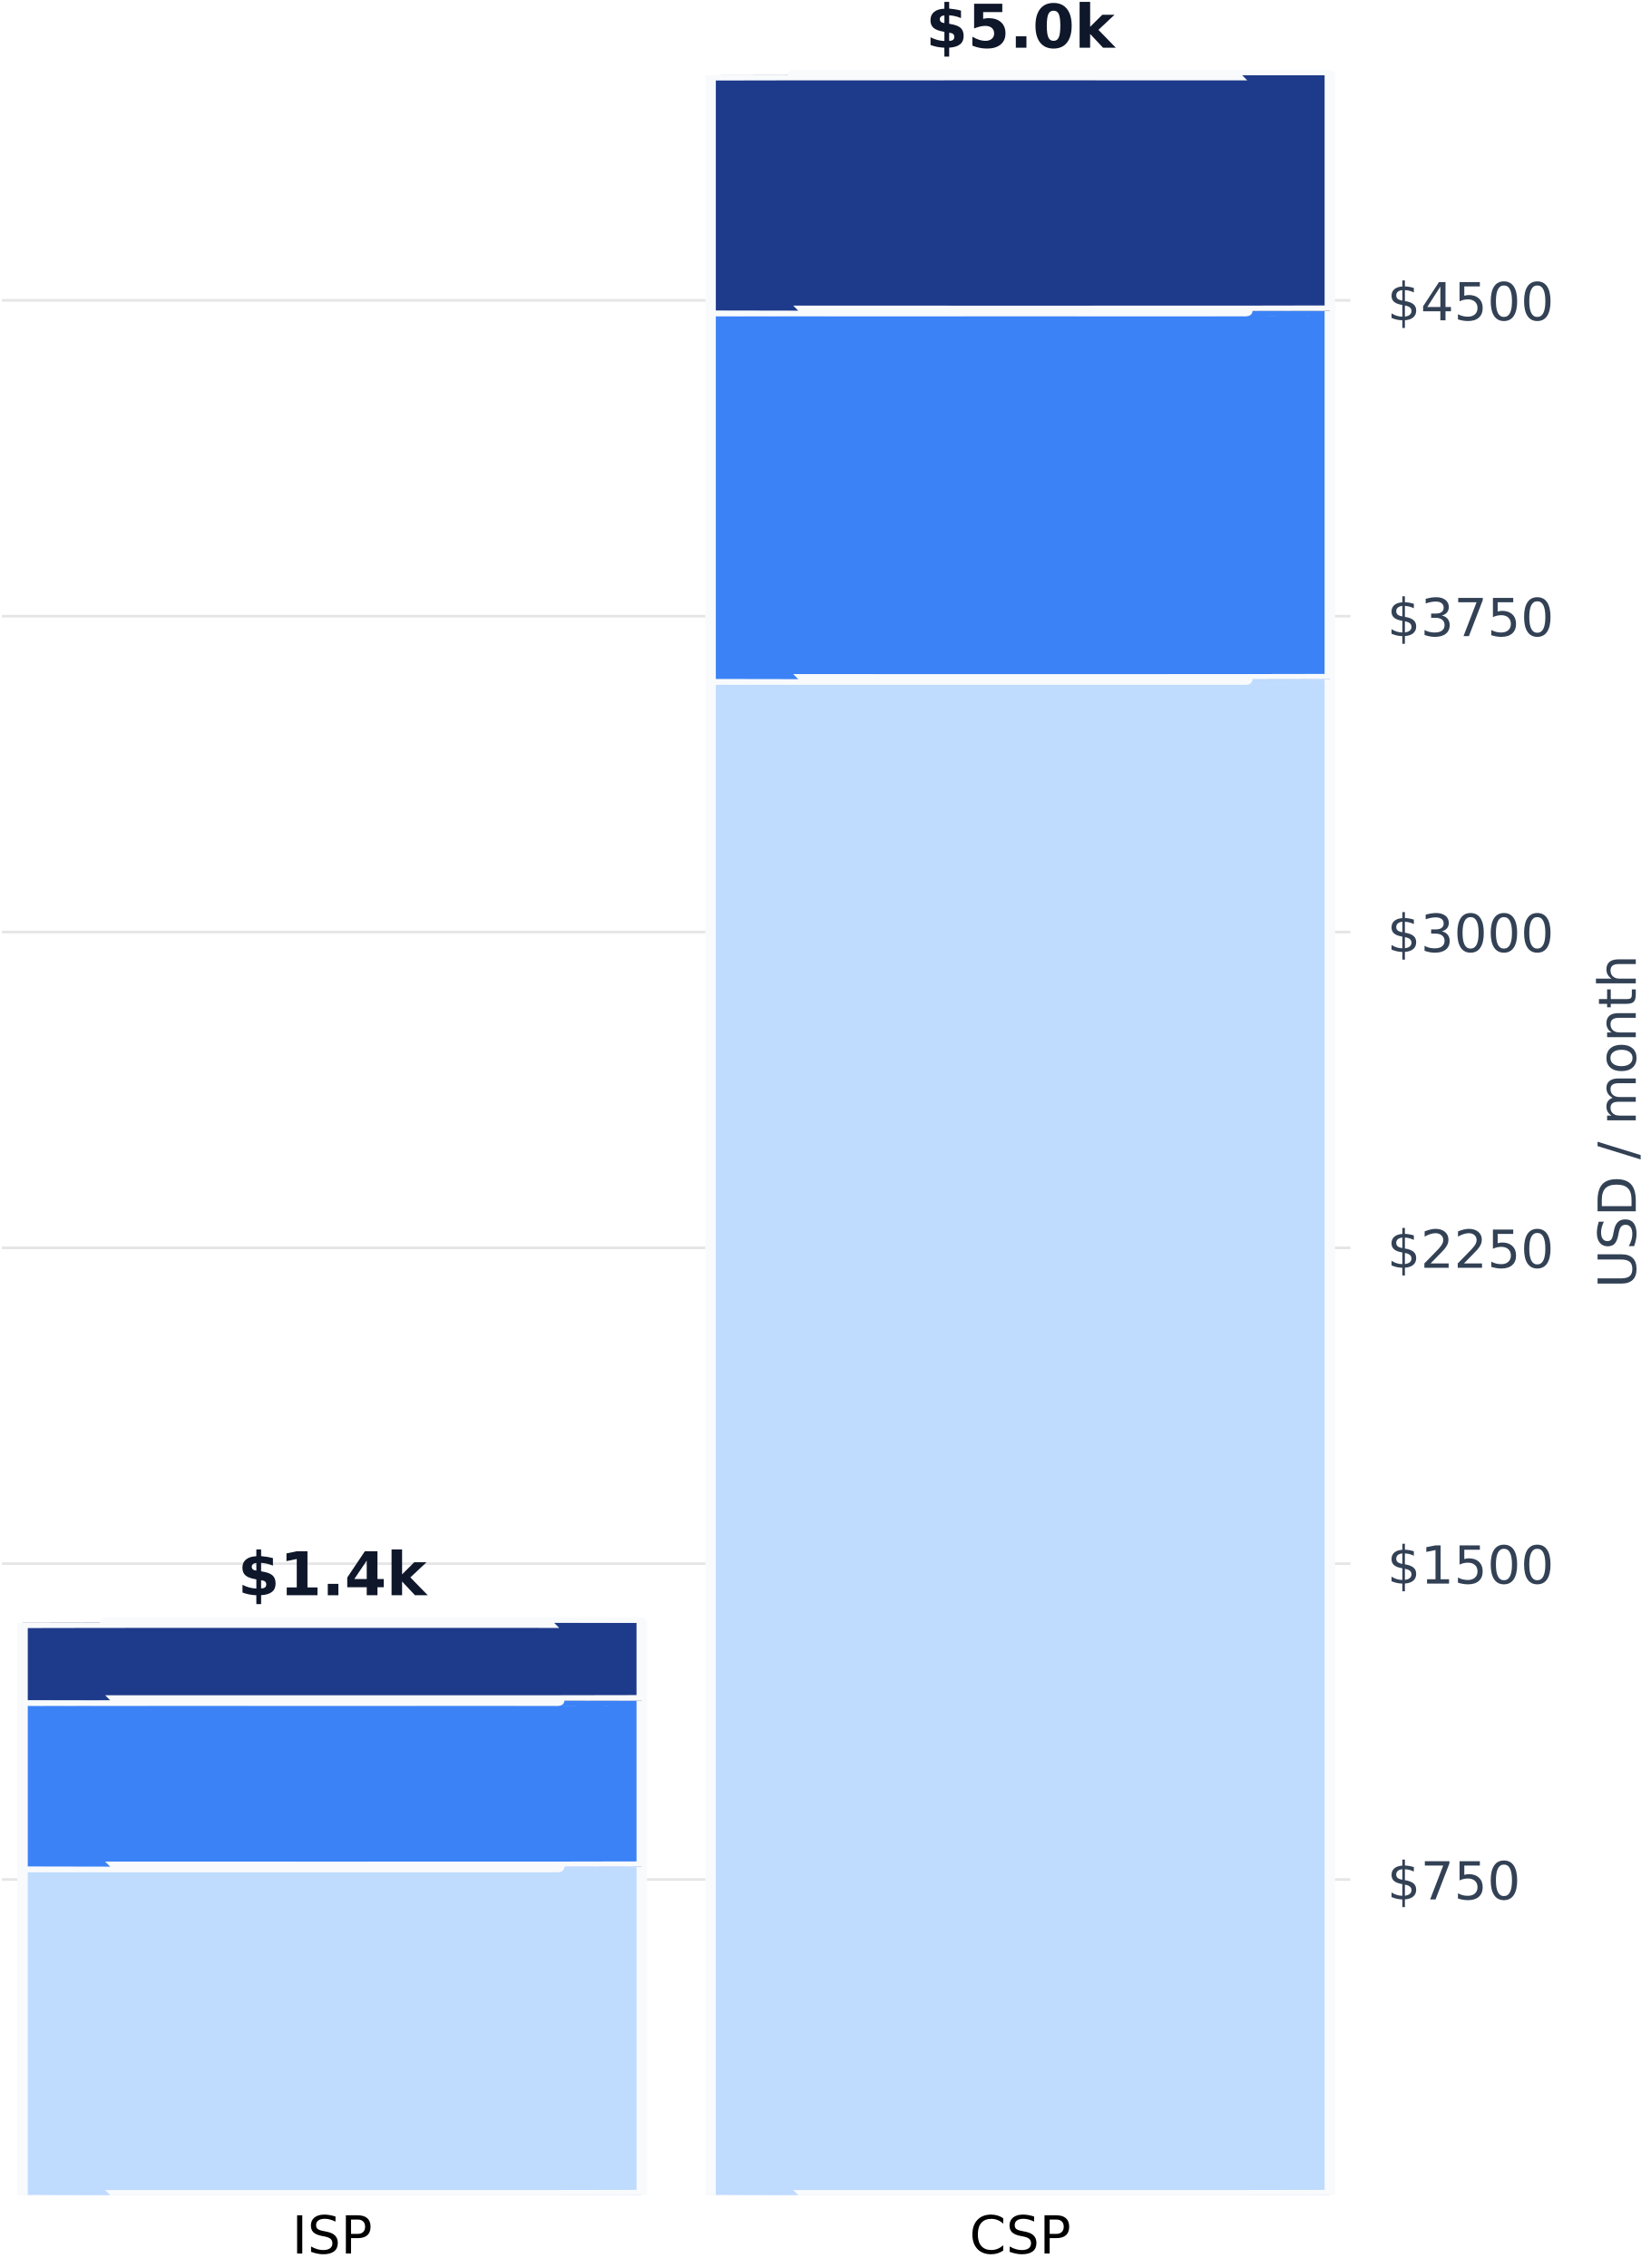
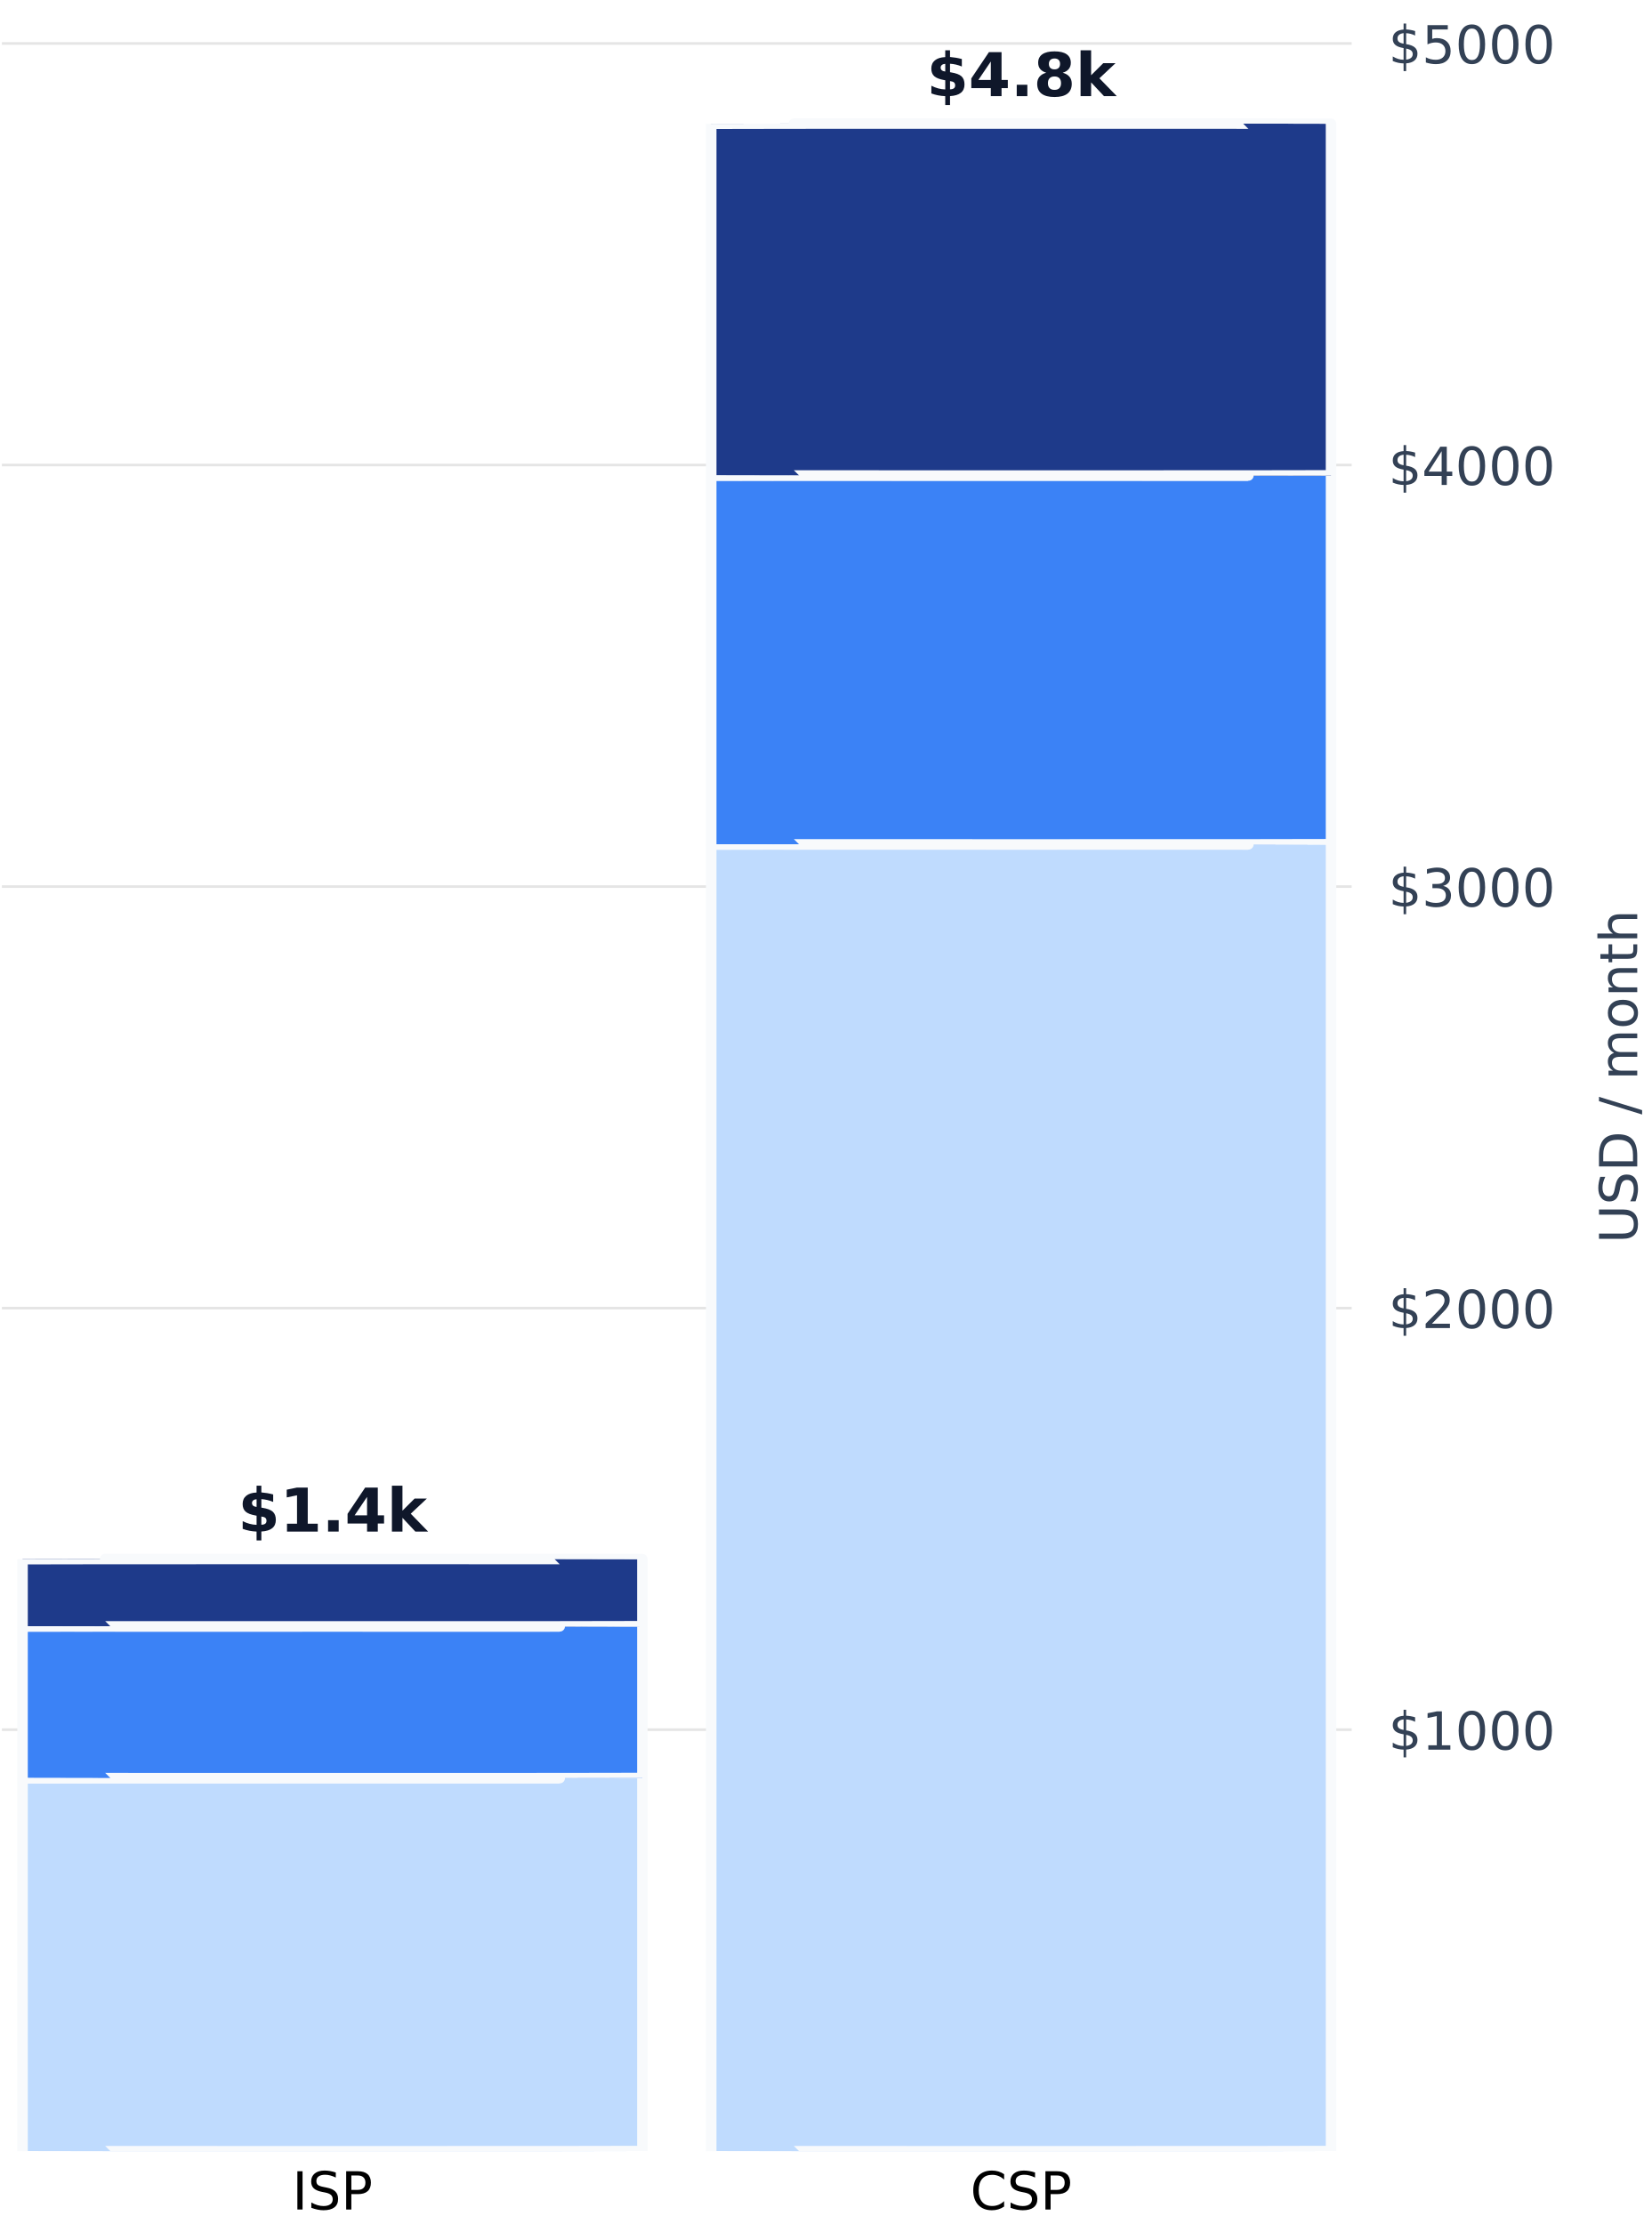
- <svg xmlns="http://www.w3.org/2000/svg" xmlns:xlink="http://www.w3.org/1999/xlink" width="314.717pt" height="432.495pt" viewBox="0 0 314.717 432.495" version="1.1">
+ <svg xmlns="http://www.w3.org/2000/svg" xmlns:xlink="http://www.w3.org/1999/xlink" width="314.717pt" height="423.756pt" viewBox="0 0 314.717 423.756" version="1.1">
  <defs>
    <style type="text/css">*{stroke-linejoin: round; stroke-linecap: butt}</style>
  </defs>
  <g id="figure_1">
    <g id="patch_1">
-       <path d="M 0 432.495  L 314.717 432.495  L 314.717 0  L 0 0  L 0 432.495  z " style="fill: none; opacity: 0" />
+       <path d="M 0 423.756  L 314.717 423.756  L 314.717 0  L 0 0  L 0 423.756  z " style="fill: none; opacity: 0" />
    </g>
    <g id="axes_1">
      <g id="patch_2">
-         <path d="M 0.36 418.635  L 257.544 418.635  L 257.544 9.099  L 0.36 9.099  L 0.36 418.635  z " style="fill: none" />
+         <path d="M 0.36 409.896  L 257.544 409.896  L 257.544 0.36  L 0.36 0.36  L 0.36 409.896  z " style="fill: none" />
      </g>
      <g id="matplotlib.axis_1">
        <g id="xtick_1">
          <g id="line2d_1" />
          <g id="text_1">
-             <g transform="translate(55.67977 429.7322) scale(0.1 -0.1)">
+             <g transform="translate(55.67977 420.9937) scale(0.1 -0.1)">
              <defs>
                <path id="DejaVuSans-2c" d="M 628 4666  L 1259 4666  L 1259 0  L 628 0  L 628 4666  z " transform="scale(0.015625)" />
                <path id="DejaVuSans-36" d="M 3425 4513  L 3425 3897  Q 3066 4069 2747 4153  Q 2428 4238 2131 4238  Q 1616 4238 1336 4038  Q 1056 3838 1056 3469  Q 1056 3159 1242 3001  Q 1428 2844 1947 2747  L 2328 2669  Q 3034 2534 3370 2195  Q 3706 1856 3706 1288  Q 3706 609 3251 259  Q 2797 -91 1919 -91  Q 1588 -91 1214 -16  Q 841 59 441 206  L 441 856  Q 825 641 1194 531  Q 1563 422 1919 422  Q 2459 422 2753 634  Q 3047 847 3047 1241  Q 3047 1584 2836 1778  Q 2625 1972 2144 2069  L 1759 2144  Q 1053 2284 737 2584  Q 422 2884 422 3419  Q 422 4038 858 4394  Q 1294 4750 2059 4750  Q 2388 4750 2728 4690  Q 3069 4631 3425 4513  z " transform="scale(0.015625)" />
                <path id="DejaVuSans-33" d="M 1259 4147  L 1259 2394  L 2053 2394  Q 2494 2394 2734 2622  Q 2975 2850 2975 3272  Q 2975 3691 2734 3919  Q 2494 4147 2053 4147  L 1259 4147  z M 628 4666  L 2053 4666  Q 2838 4666 3239 4311  Q 3641 3956 3641 3272  Q 3641 2581 3239 2228  Q 2838 1875 2053 1875  L 1259 1875  L 1259 0  L 628 0  L 628 4666  z " transform="scale(0.015625)" />
              </defs>
              <use xlink:href="#DejaVuSans-2c" />
              <use xlink:href="#DejaVuSans-36" transform="translate(29.5 0)" />
              <use xlink:href="#DejaVuSans-33" transform="translate(92.98438 0)" />
            </g>
          </g>
        </g>
        <g id="xtick_2">
          <g id="line2d_2" />
          <g id="text_2">
-             <g transform="translate(184.8797 429.7322) scale(0.1 -0.1)">
+             <g transform="translate(184.8797 420.9937) scale(0.1 -0.1)">
              <defs>
                <path id="DejaVuSans-26" d="M 4122 4306  L 4122 3641  Q 3803 3938 3442 4084  Q 3081 4231 2675 4231  Q 1875 4231 1450 3742  Q 1025 3253 1025 2328  Q 1025 1406 1450 917  Q 1875 428 2675 428  Q 3081 428 3442 575  Q 3803 722 4122 1019  L 4122 359  Q 3791 134 3420 21  Q 3050 -91 2638 -91  Q 1578 -91 968 557  Q 359 1206 359 2328  Q 359 3453 968 4101  Q 1578 4750 2638 4750  Q 3056 4750 3426 4639  Q 3797 4528 4122 4306  z " transform="scale(0.015625)" />
              </defs>
              <use xlink:href="#DejaVuSans-26" />
              <use xlink:href="#DejaVuSans-36" transform="translate(69.82812 0)" />
              <use xlink:href="#DejaVuSans-33" transform="translate(133.3125 0)" />
            </g>
          </g>
        </g>
      </g>
      <g id="matplotlib.axis_2">
        <g id="ytick_1">
          <g id="line2d_3">
-             <path d="M 0.36 358.409  L 257.544 358.409  " clip-path="url(#pf777eb59f9)" style="fill: none; stroke: #808080; stroke-opacity: 0.2; stroke-width: 0.5; stroke-linecap: square" />
+             <path d="M 0.36 329.573  L 257.544 329.573  " clip-path="url(#p36f4e51930)" style="fill: none; stroke: #808080; stroke-opacity: 0.2; stroke-width: 0.5; stroke-linecap: square" />
          </g>
          <g id="text_3">
-             <g style="fill: #334155" transform="translate(264.544 362.2079) scale(0.1 -0.1)">
+             <g style="fill: #334155" transform="translate(264.544 333.372) scale(0.1 -0.1)">
              <defs>
                <path id="DejaVuSans-7" d="M 2163 -941  L 1850 -941  L 1847 0  Q 1519 6 1191 76  Q 863 147 531 288  L 531 850  Q 850 650 1176 548  Q 1503 447 1850 444  L 1850 1869  Q 1159 1981 845 2250  Q 531 2519 531 2988  Q 531 3497 872 3790  Q 1213 4084 1850 4128  L 1850 4863  L 2163 4863  L 2163 4138  Q 2453 4125 2725 4076  Q 2997 4028 3256 3944  L 3256 3397  Q 2997 3528 2723 3600  Q 2450 3672 2163 3684  L 2163 2350  Q 2872 2241 3206 1959  Q 3541 1678 3541 1191  Q 3541 663 3186 358  Q 2831 53 2163 6  L 2163 -941  z M 1850 2406  L 1850 3688  Q 1488 3647 1297 3481  Q 1106 3316 1106 3041  Q 1106 2772 1282 2622  Q 1459 2472 1850 2406  z M 2163 1806  L 2163 453  Q 2559 506 2761 678  Q 2963 850 2963 1131  Q 2963 1406 2770 1568  Q 2578 1731 2163 1806  z " transform="scale(0.015625)" />
-                 <path id="DejaVuSans-1a" d="M 525 4666  L 3525 4666  L 3525 4397  L 1831 0  L 1172 0  L 2766 4134  L 525 4134  L 525 4666  z " transform="scale(0.015625)" />
-                 <path id="DejaVuSans-18" d="M 691 4666  L 3169 4666  L 3169 4134  L 1269 4134  L 1269 2991  Q 1406 3038 1543 3061  Q 1681 3084 1819 3084  Q 2600 3084 3056 2656  Q 3513 2228 3513 1497  Q 3513 744 3044 326  Q 2575 -91 1722 -91  Q 1428 -91 1123 -41  Q 819 9 494 109  L 494 744  Q 775 591 1075 516  Q 1375 441 1709 441  Q 2250 441 2565 725  Q 2881 1009 2881 1497  Q 2881 1984 2565 2268  Q 2250 2553 1709 2553  Q 1456 2553 1204 2497  Q 953 2441 691 2322  L 691 4666  z " transform="scale(0.015625)" />
+                 <path id="DejaVuSans-14" d="M 794 531  L 1825 531  L 1825 4091  L 703 3866  L 703 4441  L 1819 4666  L 2450 4666  L 2450 531  L 3481 531  L 3481 0  L 794 0  L 794 531  z " transform="scale(0.015625)" />
                <path id="DejaVuSans-13" d="M 2034 4250  Q 1547 4250 1301 3770  Q 1056 3291 1056 2328  Q 1056 1369 1301 889  Q 1547 409 2034 409  Q 2525 409 2770 889  Q 3016 1369 3016 2328  Q 3016 3291 2770 3770  Q 2525 4250 2034 4250  z M 2034 4750  Q 2819 4750 3233 4129  Q 3647 3509 3647 2328  Q 3647 1150 3233 529  Q 2819 -91 2034 -91  Q 1250 -91 836 529  Q 422 1150 422 2328  Q 422 3509 836 4129  Q 1250 4750 2034 4750  z " transform="scale(0.015625)" />
              </defs>
              <use xlink:href="#DejaVuSans-7" />
-               <use xlink:href="#DejaVuSans-1a" transform="translate(63.625 0)" />
-               <use xlink:href="#DejaVuSans-18" transform="translate(127.25 0)" />
-               <use xlink:href="#DejaVuSans-13" transform="translate(190.875 0)" />
+               <use xlink:href="#DejaVuSans-14" transform="translate(63.625 0)" />
+               <use xlink:href="#DejaVuSans-13" transform="translate(127.25 0)" />
+               <use xlink:href="#DejaVuSans-13" transform="translate(190.875 0)" />
+               <use xlink:href="#DejaVuSans-13" transform="translate(254.5 0)" />
            </g>
          </g>
        </g>
        <g id="ytick_2">
          <g id="line2d_4">
-             <path d="M 0.36 298.183  L 257.544 298.183  " clip-path="url(#pf777eb59f9)" style="fill: none; stroke: #808080; stroke-opacity: 0.2; stroke-width: 0.5; stroke-linecap: square" />
+             <path d="M 0.36 249.25  L 257.544 249.25  " clip-path="url(#p36f4e51930)" style="fill: none; stroke: #808080; stroke-opacity: 0.2; stroke-width: 0.5; stroke-linecap: square" />
          </g>
          <g id="text_4">
-             <g style="fill: #334155" transform="translate(264.544 301.982) scale(0.1 -0.1)">
-               <defs>
-                 <path id="DejaVuSans-14" d="M 794 531  L 1825 531  L 1825 4091  L 703 3866  L 703 4441  L 1819 4666  L 2450 4666  L 2450 531  L 3481 531  L 3481 0  L 794 0  L 794 531  z " transform="scale(0.015625)" />
-               </defs>
-               <use xlink:href="#DejaVuSans-7" />
-               <use xlink:href="#DejaVuSans-14" transform="translate(63.625 0)" />
-               <use xlink:href="#DejaVuSans-18" transform="translate(127.25 0)" />
+             <g style="fill: #334155" transform="translate(264.544 253.0488) scale(0.1 -0.1)">
+               <defs>
+                 <path id="DejaVuSans-15" d="M 1228 531  L 3431 531  L 3431 0  L 469 0  L 469 531  Q 828 903 1448 1529  Q 2069 2156 2228 2338  Q 2531 2678 2651 2914  Q 2772 3150 2772 3378  Q 2772 3750 2511 3984  Q 2250 4219 1831 4219  Q 1534 4219 1204 4116  Q 875 4013 500 3803  L 500 4441  Q 881 4594 1212 4672  Q 1544 4750 1819 4750  Q 2544 4750 2975 4387  Q 3406 4025 3406 3419  Q 3406 3131 3298 2873  Q 3191 2616 2906 2266  Q 2828 2175 2409 1742  Q 1991 1309 1228 531  z " transform="scale(0.015625)" />
+               </defs>
+               <use xlink:href="#DejaVuSans-7" />
+               <use xlink:href="#DejaVuSans-15" transform="translate(63.625 0)" />
+               <use xlink:href="#DejaVuSans-13" transform="translate(127.25 0)" />
              <use xlink:href="#DejaVuSans-13" transform="translate(190.875 0)" />
              <use xlink:href="#DejaVuSans-13" transform="translate(254.5 0)" />
            </g>
          </g>
        </g>
        <g id="ytick_3">
          <g id="line2d_5">
-             <path d="M 0.36 237.957  L 257.544 237.957  " clip-path="url(#pf777eb59f9)" style="fill: none; stroke: #808080; stroke-opacity: 0.2; stroke-width: 0.5; stroke-linecap: square" />
+             <path d="M 0.36 168.926  L 257.544 168.926  " clip-path="url(#p36f4e51930)" style="fill: none; stroke: #808080; stroke-opacity: 0.2; stroke-width: 0.5; stroke-linecap: square" />
          </g>
          <g id="text_5">
-             <g style="fill: #334155" transform="translate(264.544 241.7561) scale(0.1 -0.1)">
-               <defs>
-                 <path id="DejaVuSans-15" d="M 1228 531  L 3431 531  L 3431 0  L 469 0  L 469 531  Q 828 903 1448 1529  Q 2069 2156 2228 2338  Q 2531 2678 2651 2914  Q 2772 3150 2772 3378  Q 2772 3750 2511 3984  Q 2250 4219 1831 4219  Q 1534 4219 1204 4116  Q 875 4013 500 3803  L 500 4441  Q 881 4594 1212 4672  Q 1544 4750 1819 4750  Q 2544 4750 2975 4387  Q 3406 4025 3406 3419  Q 3406 3131 3298 2873  Q 3191 2616 2906 2266  Q 2828 2175 2409 1742  Q 1991 1309 1228 531  z " transform="scale(0.015625)" />
-               </defs>
-               <use xlink:href="#DejaVuSans-7" />
-               <use xlink:href="#DejaVuSans-15" transform="translate(63.625 0)" />
-               <use xlink:href="#DejaVuSans-15" transform="translate(127.25 0)" />
-               <use xlink:href="#DejaVuSans-18" transform="translate(190.875 0)" />
+             <g style="fill: #334155" transform="translate(264.544 172.7255) scale(0.1 -0.1)">
+               <defs>
+                 <path id="DejaVuSans-16" d="M 2597 2516  Q 3050 2419 3304 2112  Q 3559 1806 3559 1356  Q 3559 666 3084 287  Q 2609 -91 1734 -91  Q 1441 -91 1130 -33  Q 819 25 488 141  L 488 750  Q 750 597 1062 519  Q 1375 441 1716 441  Q 2309 441 2620 675  Q 2931 909 2931 1356  Q 2931 1769 2642 2001  Q 2353 2234 1838 2234  L 1294 2234  L 1294 2753  L 1863 2753  Q 2328 2753 2575 2939  Q 2822 3125 2822 3475  Q 2822 3834 2567 4026  Q 2313 4219 1838 4219  Q 1578 4219 1281 4162  Q 984 4106 628 3988  L 628 4550  Q 988 4650 1302 4700  Q 1616 4750 1894 4750  Q 2613 4750 3031 4423  Q 3450 4097 3450 3541  Q 3450 3153 3228 2886  Q 3006 2619 2597 2516  z " transform="scale(0.015625)" />
+               </defs>
+               <use xlink:href="#DejaVuSans-7" />
+               <use xlink:href="#DejaVuSans-16" transform="translate(63.625 0)" />
+               <use xlink:href="#DejaVuSans-13" transform="translate(127.25 0)" />
+               <use xlink:href="#DejaVuSans-13" transform="translate(190.875 0)" />
              <use xlink:href="#DejaVuSans-13" transform="translate(254.5 0)" />
            </g>
          </g>
        </g>
        <g id="ytick_4">
          <g id="line2d_6">
-             <path d="M 0.36 177.731  L 257.544 177.731  " clip-path="url(#pf777eb59f9)" style="fill: none; stroke: #808080; stroke-opacity: 0.2; stroke-width: 0.5; stroke-linecap: square" />
+             <path d="M 0.36 88.603  L 257.544 88.603  " clip-path="url(#p36f4e51930)" style="fill: none; stroke: #808080; stroke-opacity: 0.2; stroke-width: 0.5; stroke-linecap: square" />
          </g>
          <g id="text_6">
-             <g style="fill: #334155" transform="translate(264.544 181.5302) scale(0.1 -0.1)">
-               <defs>
-                 <path id="DejaVuSans-16" d="M 2597 2516  Q 3050 2419 3304 2112  Q 3559 1806 3559 1356  Q 3559 666 3084 287  Q 2609 -91 1734 -91  Q 1441 -91 1130 -33  Q 819 25 488 141  L 488 750  Q 750 597 1062 519  Q 1375 441 1716 441  Q 2309 441 2620 675  Q 2931 909 2931 1356  Q 2931 1769 2642 2001  Q 2353 2234 1838 2234  L 1294 2234  L 1294 2753  L 1863 2753  Q 2328 2753 2575 2939  Q 2822 3125 2822 3475  Q 2822 3834 2567 4026  Q 2313 4219 1838 4219  Q 1578 4219 1281 4162  Q 984 4106 628 3988  L 628 4550  Q 988 4650 1302 4700  Q 1616 4750 1894 4750  Q 2613 4750 3031 4423  Q 3450 4097 3450 3541  Q 3450 3153 3228 2886  Q 3006 2619 2597 2516  z " transform="scale(0.015625)" />
-               </defs>
-               <use xlink:href="#DejaVuSans-7" />
-               <use xlink:href="#DejaVuSans-16" transform="translate(63.625 0)" />
+             <g style="fill: #334155" transform="translate(264.544 92.40232) scale(0.1 -0.1)">
+               <defs>
+                 <path id="DejaVuSans-17" d="M 2419 4116  L 825 1625  L 2419 1625  L 2419 4116  z M 2253 4666  L 3047 4666  L 3047 1625  L 3713 1625  L 3713 1100  L 3047 1100  L 3047 0  L 2419 0  L 2419 1100  L 313 1100  L 313 1709  L 2253 4666  z " transform="scale(0.015625)" />
+               </defs>
+               <use xlink:href="#DejaVuSans-7" />
+               <use xlink:href="#DejaVuSans-17" transform="translate(63.625 0)" />
              <use xlink:href="#DejaVuSans-13" transform="translate(127.25 0)" />
              <use xlink:href="#DejaVuSans-13" transform="translate(190.875 0)" />
              <use xlink:href="#DejaVuSans-13" transform="translate(254.5 0)" />
            </g>
          </g>
        </g>
        <g id="ytick_5">
          <g id="line2d_7">
-             <path d="M 0.36 117.505  L 257.544 117.505  " clip-path="url(#pf777eb59f9)" style="fill: none; stroke: #808080; stroke-opacity: 0.2; stroke-width: 0.5; stroke-linecap: square" />
+             <path d="M 0.36 8.28  L 257.544 8.28  " clip-path="url(#p36f4e51930)" style="fill: none; stroke: #808080; stroke-opacity: 0.2; stroke-width: 0.5; stroke-linecap: square" />
          </g>
          <g id="text_7">
-             <g style="fill: #334155" transform="translate(264.544 121.3043) scale(0.1 -0.1)">
-               <use xlink:href="#DejaVuSans-7" />
-               <use xlink:href="#DejaVuSans-16" transform="translate(63.625 0)" />
-               <use xlink:href="#DejaVuSans-1a" transform="translate(127.25 0)" />
-               <use xlink:href="#DejaVuSans-18" transform="translate(190.875 0)" />
-               <use xlink:href="#DejaVuSans-13" transform="translate(254.5 0)" />
-             </g>
-           </g>
-         </g>
-         <g id="ytick_6">
-           <g id="line2d_8">
-             <path d="M 0.36 57.279  L 257.544 57.279  " clip-path="url(#pf777eb59f9)" style="fill: none; stroke: #808080; stroke-opacity: 0.2; stroke-width: 0.5; stroke-linecap: square" />
-           </g>
-           <g id="text_8">
-             <g style="fill: #334155" transform="translate(264.544 61.07846) scale(0.1 -0.1)">
-               <defs>
-                 <path id="DejaVuSans-17" d="M 2419 4116  L 825 1625  L 2419 1625  L 2419 4116  z M 2253 4666  L 3047 4666  L 3047 1625  L 3713 1625  L 3713 1100  L 3047 1100  L 3047 0  L 2419 0  L 2419 1100  L 313 1100  L 313 1709  L 2253 4666  z " transform="scale(0.015625)" />
-               </defs>
-               <use xlink:href="#DejaVuSans-7" />
-               <use xlink:href="#DejaVuSans-17" transform="translate(63.625 0)" />
-               <use xlink:href="#DejaVuSans-18" transform="translate(127.25 0)" />
-               <use xlink:href="#DejaVuSans-13" transform="translate(190.875 0)" />
-               <use xlink:href="#DejaVuSans-13" transform="translate(254.5 0)" />
-             </g>
-           </g>
-         </g>
-         <g id="text_9">
-           <g style="fill: #334155" transform="translate(311.9549 245.64) rotate(-90) scale(0.1 -0.1)">
+             <g style="fill: #334155" transform="translate(264.544 12.07909) scale(0.1 -0.1)">
+               <defs>
+                 <path id="DejaVuSans-18" d="M 691 4666  L 3169 4666  L 3169 4134  L 1269 4134  L 1269 2991  Q 1406 3038 1543 3061  Q 1681 3084 1819 3084  Q 2600 3084 3056 2656  Q 3513 2228 3513 1497  Q 3513 744 3044 326  Q 2575 -91 1722 -91  Q 1428 -91 1123 -41  Q 819 9 494 109  L 494 744  Q 775 591 1075 516  Q 1375 441 1709 441  Q 2250 441 2565 725  Q 2881 1009 2881 1497  Q 2881 1984 2565 2268  Q 2250 2553 1709 2553  Q 1456 2553 1204 2497  Q 953 2441 691 2322  L 691 4666  z " transform="scale(0.015625)" />
+               </defs>
+               <use xlink:href="#DejaVuSans-7" />
+               <use xlink:href="#DejaVuSans-18" transform="translate(63.625 0)" />
+               <use xlink:href="#DejaVuSans-13" transform="translate(127.25 0)" />
+               <use xlink:href="#DejaVuSans-13" transform="translate(190.875 0)" />
+               <use xlink:href="#DejaVuSans-13" transform="translate(254.5 0)" />
+             </g>
+           </g>
+         </g>
+         <g id="text_8">
+           <g style="fill: #334155" transform="translate(311.9549 236.9014) rotate(-90) scale(0.1 -0.1)">
            <defs>
              <path id="DejaVuSans-38" d="M 556 4666  L 1191 4666  L 1191 1831  Q 1191 1081 1462 751  Q 1734 422 2344 422  Q 2950 422 3222 751  Q 3494 1081 3494 1831  L 3494 4666  L 4128 4666  L 4128 1753  Q 4128 841 3676 375  Q 3225 -91 2344 -91  Q 1459 -91 1007 375  Q 556 841 556 1753  L 556 4666  z " transform="scale(0.015625)" />
              <path id="DejaVuSans-27" d="M 1259 4147  L 1259 519  L 2022 519  Q 2988 519 3436 956  Q 3884 1394 3884 2338  Q 3884 3275 3436 3711  Q 2988 4147 2022 4147  L 1259 4147  z M 628 4666  L 1925 4666  Q 3281 4666 3915 4102  Q 4550 3538 4550 2338  Q 4550 1131 3912 565  Q 3275 0 1925 0  L 628 0  L 628 4666  z " transform="scale(0.015625)" />
              <path id="DejaVuSans-3" transform="scale(0.015625)" />
              <path id="DejaVuSans-12" d="M 1625 4666  L 2156 4666  L 531 -594  L 0 -594  L 1625 4666  z " transform="scale(0.015625)" />
              <path id="DejaVuSans-50" d="M 3328 2828  Q 3544 3216 3844 3400  Q 4144 3584 4550 3584  Q 5097 3584 5394 3201  Q 5691 2819 5691 2113  L 5691 0  L 5113 0  L 5113 2094  Q 5113 2597 4934 2840  Q 4756 3084 4391 3084  Q 3944 3084 3684 2787  Q 3425 2491 3425 1978  L 3425 0  L 2847 0  L 2847 2094  Q 2847 2600 2669 2842  Q 2491 3084 2119 3084  Q 1678 3084 1418 2786  Q 1159 2488 1159 1978  L 1159 0  L 581 0  L 581 3500  L 1159 3500  L 1159 2956  Q 1356 3278 1631 3431  Q 1906 3584 2284 3584  Q 2666 3584 2933 3390  Q 3200 3197 3328 2828  z " transform="scale(0.015625)" />
              <path id="DejaVuSans-52" d="M 1959 3097  Q 1497 3097 1228 2736  Q 959 2375 959 1747  Q 959 1119 1226 758  Q 1494 397 1959 397  Q 2419 397 2687 759  Q 2956 1122 2956 1747  Q 2956 2369 2687 2733  Q 2419 3097 1959 3097  z M 1959 3584  Q 2709 3584 3137 3096  Q 3566 2609 3566 1747  Q 3566 888 3137 398  Q 2709 -91 1959 -91  Q 1206 -91 779 398  Q 353 888 353 1747  Q 353 2609 779 3096  Q 1206 3584 1959 3584  z " transform="scale(0.015625)" />
              <path id="DejaVuSans-51" d="M 3513 2113  L 3513 0  L 2938 0  L 2938 2094  Q 2938 2591 2744 2837  Q 2550 3084 2163 3084  Q 1697 3084 1428 2787  Q 1159 2491 1159 1978  L 1159 0  L 581 0  L 581 3500  L 1159 3500  L 1159 2956  Q 1366 3272 1645 3428  Q 1925 3584 2291 3584  Q 2894 3584 3203 3211  Q 3513 2838 3513 2113  z " transform="scale(0.015625)" />
              <path id="DejaVuSans-57" d="M 1172 4494  L 1172 3500  L 2356 3500  L 2356 3053  L 1172 3053  L 1172 1153  Q 1172 725 1289 603  Q 1406 481 1766 481  L 2356 481  L 2356 0  L 1766 0  Q 1100 0 847 248  Q 594 497 594 1153  L 594 3053  L 172 3053  L 172 3500  L 594 3500  L 594 4494  L 1172 4494  z " transform="scale(0.015625)" />
              <path id="DejaVuSans-4b" d="M 3513 2113  L 3513 0  L 2938 0  L 2938 2094  Q 2938 2591 2744 2837  Q 2550 3084 2163 3084  Q 1697 3084 1428 2787  Q 1159 2491 1159 1978  L 1159 0  L 581 0  L 581 4863  L 1159 4863  L 1159 2956  Q 1366 3272 1645 3428  Q 1925 3584 2291 3584  Q 2894 3584 3203 3211  Q 3513 2838 3513 2113  z " transform="scale(0.015625)" />
            </defs>
            <use xlink:href="#DejaVuSans-38" />
            <use xlink:href="#DejaVuSans-36" transform="translate(73.1875 0)" />
            <use xlink:href="#DejaVuSans-27" transform="translate(136.6719 0)" />
            <use xlink:href="#DejaVuSans-3" transform="translate(213.6719 0)" />
            <use xlink:href="#DejaVuSans-12" transform="translate(245.4531 0)" />
            <use xlink:href="#DejaVuSans-3" transform="translate(279.1406 0)" />
            <use xlink:href="#DejaVuSans-50" transform="translate(310.9219 0)" />
            <use xlink:href="#DejaVuSans-52" transform="translate(408.3281 0)" />
            <use xlink:href="#DejaVuSans-51" transform="translate(469.5156 0)" />
            <use xlink:href="#DejaVuSans-57" transform="translate(532.8906 0)" />
            <use xlink:href="#DejaVuSans-4b" transform="translate(572.0938 0)" />
          </g>
        </g>
      </g>
      <g id="patch_3">
-         <path d="M 67.28 418.635  L 59.407 418.635  Q 122.391 418.635 122.391 418.596  L 122.391 356.038  Q 122.391 356 59.407 356  L 67.28 356  Q 4.296 356 4.296 356.038  L 4.296 418.596  Q 4.296 418.635 67.28 418.635  z " clip-path="url(#pf777eb59f9)" style="fill: #bfdbfe; stroke: #f8fafc; stroke-width: 2; stroke-linejoin: miter" />
+         <path d="M 67.28 409.896  L 59.407 409.896  Q 122.391 409.896 122.391 409.857  L 122.391 338.849  Q 122.391 338.81 59.407 338.81  L 67.28 338.81  Q 4.296 338.81 4.296 338.849  L 4.296 409.857  Q 4.296 409.896 67.28 409.896  z " clip-path="url(#p36f4e51930)" style="fill: #bfdbfe; stroke: #f8fafc; stroke-width: 2; stroke-linejoin: miter" />
      </g>
      <g id="patch_4">
-         <path d="M 67.28 356  L 59.407 356  Q 122.391 356 122.391 355.961  L 122.391 324.319  Q 122.391 324.281 59.407 324.281  L 67.28 324.281  Q 4.296 324.281 4.296 324.319  L 4.296 355.961  Q 4.296 356 67.28 356  z " clip-path="url(#pf777eb59f9)" style="fill: #3b82f6; stroke: #f8fafc; stroke-width: 2; stroke-linejoin: miter" />
+         <path d="M 67.28 338.81  L 59.407 338.81  Q 122.391 338.81 122.391 338.771  L 122.391 309.932  Q 122.391 309.894 59.407 309.894  L 67.28 309.894  Q 4.296 309.894 4.296 309.932  L 4.296 338.771  Q 4.296 338.81 67.28 338.81  z " clip-path="url(#p36f4e51930)" style="fill: #3b82f6; stroke: #f8fafc; stroke-width: 2; stroke-linejoin: miter" />
      </g>
      <g id="patch_5">
-         <path d="M 67.28 324.281  L 59.407 324.281  Q 122.391 324.281 122.391 324.242  L 122.391 309.463  Q 122.391 309.425 59.407 309.425  L 67.28 309.425  Q 4.296 309.425 4.296 309.463  L 4.296 324.242  Q 4.296 324.281 67.28 324.281  z " clip-path="url(#pf777eb59f9)" style="fill: #1e3a8a; stroke: #f8fafc; stroke-width: 2; stroke-linejoin: miter" />
+         <path d="M 67.28 309.894  L 59.407 309.894  Q 122.391 309.894 122.391 309.855  L 122.391 297.08  Q 122.391 297.042 59.407 297.042  L 67.28 297.042  Q 4.296 297.042 4.296 297.08  L 4.296 309.855  Q 4.296 309.894 67.28 309.894  z " clip-path="url(#p36f4e51930)" style="fill: #1e3a8a; stroke: #f8fafc; stroke-width: 2; stroke-linejoin: miter" />
      </g>
      <g id="patch_6">
-         <path d="M 198.497 418.635  L 190.624 418.635  Q 253.608 418.635 253.608 418.596  L 253.608 129.589  Q 253.608 129.55 190.624 129.55  L 198.497 129.55  Q 135.513 129.55 135.513 129.589  L 135.513 418.596  Q 135.513 418.635 198.497 418.635  z " clip-path="url(#pf777eb59f9)" style="fill: #bfdbfe; stroke: #f8fafc; stroke-width: 2; stroke-linejoin: miter" />
+         <path d="M 198.497 409.896  L 190.624 409.896  Q 253.608 409.896 253.608 409.857  L 253.608 160.933  Q 253.608 160.894 190.624 160.894  L 198.497 160.894  Q 135.513 160.894 135.513 160.933  L 135.513 409.857  Q 135.513 409.896 198.497 409.896  z " clip-path="url(#p36f4e51930)" style="fill: #bfdbfe; stroke: #f8fafc; stroke-width: 2; stroke-linejoin: miter" />
      </g>
      <g id="patch_7">
-         <path d="M 198.497 129.55  L 190.624 129.55  Q 253.608 129.55 253.608 129.512  L 253.608 59.325  Q 253.608 59.287 190.624 59.287  L 198.497 59.287  Q 135.513 59.287 135.513 59.325  L 135.513 129.512  Q 135.513 129.55 198.497 129.55  z " clip-path="url(#pf777eb59f9)" style="fill: #3b82f6; stroke: #f8fafc; stroke-width: 2; stroke-linejoin: miter" />
+         <path d="M 198.497 160.894  L 190.624 160.894  Q 253.608 160.894 253.608 160.855  L 253.608 90.65  Q 253.608 90.611 190.624 90.611  L 198.497 90.611  Q 135.513 90.611 135.513 90.65  L 135.513 160.855  Q 135.513 160.894 198.497 160.894  z " clip-path="url(#p36f4e51930)" style="fill: #3b82f6; stroke: #f8fafc; stroke-width: 2; stroke-linejoin: miter" />
      </g>
      <g id="patch_8">
-         <path d="M 198.497 59.287  L 190.624 59.287  Q 253.608 59.287 253.608 59.248  L 253.608 14.357  Q 253.608 14.318 190.624 14.318  L 198.497 14.318  Q 135.513 14.318 135.513 14.357  L 135.513 59.248  Q 135.513 59.287 198.497 59.287  z " clip-path="url(#pf777eb59f9)" style="fill: #1e3a8a; stroke: #f8fafc; stroke-width: 2; stroke-linejoin: miter" />
-       </g>
-       <g id="text_10">
-         <g style="fill: #0f172a" transform="translate(45.33376 304.205) scale(0.115 -0.115)">
+         <path d="M 198.497 90.611  L 190.624 90.611  Q 253.608 90.611 253.608 90.573  L 253.608 23.58  Q 253.608 23.541 190.624 23.541  L 198.497 23.541  Q 135.513 23.541 135.513 23.58  L 135.513 90.573  Q 135.513 90.611 198.497 90.611  z " clip-path="url(#p36f4e51930)" style="fill: #1e3a8a; stroke: #f8fafc; stroke-width: 2; stroke-linejoin: miter" />
+       </g>
+       <g id="text_9">
+         <g style="fill: #0f172a" transform="translate(45.33376 291.822) scale(0.115 -0.115)">
          <defs>
            <path id="DejaVuSans-Bold-7" d="M 2484 -941  L 1978 -941  L 1975 0  Q 1584 16 1218 87  Q 853 159 506 288  L 506 1106  Q 866 922 1233 823  Q 1600 725 1978 713  L 1978 1684  L 1875 1703  Q 1128 1834 814 2115  Q 500 2397 500 2925  Q 500 3484 883 3798  Q 1266 4113 1975 4141  L 1978 4863  L 2484 4863  L 2484 4153  Q 2797 4128 3109 4075  Q 3422 4022 3738 3938  L 3738 3144  Q 3425 3275 3112 3348  Q 2800 3422 2484 3438  L 2484 2541  L 2584 2522  Q 3378 2397 3698 2105  Q 4019 1813 4019 1241  Q 4019 666 3637 358  Q 3256 50 2484 6  L 2484 -941  z M 1978 2613  L 1978 3428  Q 1756 3416 1623 3308  Q 1491 3200 1491 3034  Q 1491 2850 1612 2745  Q 1734 2641 1978 2613  z M 2484 1594  L 2484 725  Q 2756 728 2892 831  Q 3028 934 3028 1141  Q 3028 1353 2903 1458  Q 2778 1563 2484 1594  z " transform="scale(0.015625)" />
            <path id="DejaVuSans-Bold-14" d="M 750 831  L 1813 831  L 1813 3847  L 722 3622  L 722 4441  L 1806 4666  L 2950 4666  L 2950 831  L 4013 831  L 4013 0  L 750 0  L 750 831  z " transform="scale(0.015625)" />
            <path id="DejaVuSans-Bold-11" d="M 653 1209  L 1778 1209  L 1778 0  L 653 0  L 653 1209  z " transform="scale(0.015625)" />
            <path id="DejaVuSans-Bold-17" d="M 2356 3675  L 1038 1722  L 2356 1722  L 2356 3675  z M 2156 4666  L 3494 4666  L 3494 1722  L 4159 1722  L 4159 850  L 3494 850  L 3494 0  L 2356 0  L 2356 850  L 288 850  L 288 1881  L 2156 4666  z " transform="scale(0.015625)" />
            <path id="DejaVuSans-Bold-4e" d="M 538 4863  L 1656 4863  L 1656 2216  L 2944 3500  L 4244 3500  L 2534 1894  L 4378 0  L 3022 0  L 1656 1459  L 1656 0  L 538 0  L 538 4863  z " transform="scale(0.015625)" />
          </defs>
          <use xlink:href="#DejaVuSans-Bold-7" />
          <use xlink:href="#DejaVuSans-Bold-14" transform="translate(69.57812 0)" />
          <use xlink:href="#DejaVuSans-Bold-11" transform="translate(139.1562 0)" />
          <use xlink:href="#DejaVuSans-Bold-17" transform="translate(177.1406 0)" />
          <use xlink:href="#DejaVuSans-Bold-4e" transform="translate(246.7188 0)" />
        </g>
      </g>
-       <g id="text_11">
-         <g style="fill: #0f172a" transform="translate(176.5501 9.098203) scale(0.115 -0.115)">
+       <g id="text_10">
+         <g style="fill: #0f172a" transform="translate(176.5501 18.32137) scale(0.115 -0.115)">
          <defs>
-             <path id="DejaVuSans-Bold-18" d="M 678 4666  L 3669 4666  L 3669 3781  L 1638 3781  L 1638 3059  Q 1775 3097 1914 3117  Q 2053 3138 2203 3138  Q 3056 3138 3531 2711  Q 4006 2284 4006 1522  Q 4006 766 3489 337  Q 2972 -91 2053 -91  Q 1656 -91 1267 -14  Q 878 63 494 219  L 494 1166  Q 875 947 1217 837  Q 1559 728 1863 728  Q 2300 728 2551 942  Q 2803 1156 2803 1522  Q 2803 1891 2551 2103  Q 2300 2316 1863 2316  Q 1603 2316 1309 2248  Q 1016 2181 678 2041  L 678 4666  z " transform="scale(0.015625)" />
-             <path id="DejaVuSans-Bold-13" d="M 2944 2338  Q 2944 3213 2780 3570  Q 2616 3928 2228 3928  Q 1841 3928 1675 3570  Q 1509 3213 1509 2338  Q 1509 1453 1675 1090  Q 1841 728 2228 728  Q 2613 728 2778 1090  Q 2944 1453 2944 2338  z M 4147 2328  Q 4147 1169 3647 539  Q 3147 -91 2228 -91  Q 1306 -91 806 539  Q 306 1169 306 2328  Q 306 3491 806 4120  Q 1306 4750 2228 4750  Q 3147 4750 3647 4120  Q 4147 3491 4147 2328  z " transform="scale(0.015625)" />
+             <path id="DejaVuSans-Bold-1b" d="M 2228 2088  Q 1891 2088 1709 1903  Q 1528 1719 1528 1375  Q 1528 1031 1709 848  Q 1891 666 2228 666  Q 2563 666 2741 848  Q 2919 1031 2919 1375  Q 2919 1722 2741 1905  Q 2563 2088 2228 2088  z M 1350 2484  Q 925 2613 709 2878  Q 494 3144 494 3541  Q 494 4131 934 4440  Q 1375 4750 2228 4750  Q 3075 4750 3515 4442  Q 3956 4134 3956 3541  Q 3956 3144 3739 2878  Q 3522 2613 3097 2484  Q 3572 2353 3814 2058  Q 4056 1763 4056 1313  Q 4056 619 3595 264  Q 3134 -91 2228 -91  Q 1319 -91 855 264  Q 391 619 391 1313  Q 391 1763 633 2058  Q 875 2353 1350 2484  z M 1631 3419  Q 1631 3141 1786 2991  Q 1941 2841 2228 2841  Q 2509 2841 2662 2991  Q 2816 3141 2816 3419  Q 2816 3697 2662 3845  Q 2509 3994 2228 3994  Q 1941 3994 1786 3844  Q 1631 3694 1631 3419  z " transform="scale(0.015625)" />
          </defs>
          <use xlink:href="#DejaVuSans-Bold-7" />
-           <use xlink:href="#DejaVuSans-Bold-18" transform="translate(69.57812 0)" />
+           <use xlink:href="#DejaVuSans-Bold-17" transform="translate(69.57812 0)" />
          <use xlink:href="#DejaVuSans-Bold-11" transform="translate(139.1562 0)" />
-           <use xlink:href="#DejaVuSans-Bold-13" transform="translate(177.1406 0)" />
+           <use xlink:href="#DejaVuSans-Bold-1b" transform="translate(177.1406 0)" />
          <use xlink:href="#DejaVuSans-Bold-4e" transform="translate(246.7188 0)" />
        </g>
      </g>
    </g>
  </g>
  <defs>
-     <clipPath id="pf777eb59f9">
-       <rect x="0.36" y="9.099" width="257.184" height="409.536" />
+     <clipPath id="p36f4e51930">
+       <rect x="0.36" y="0.36" width="257.184" height="409.536" />
    </clipPath>
  </defs>
</svg>
